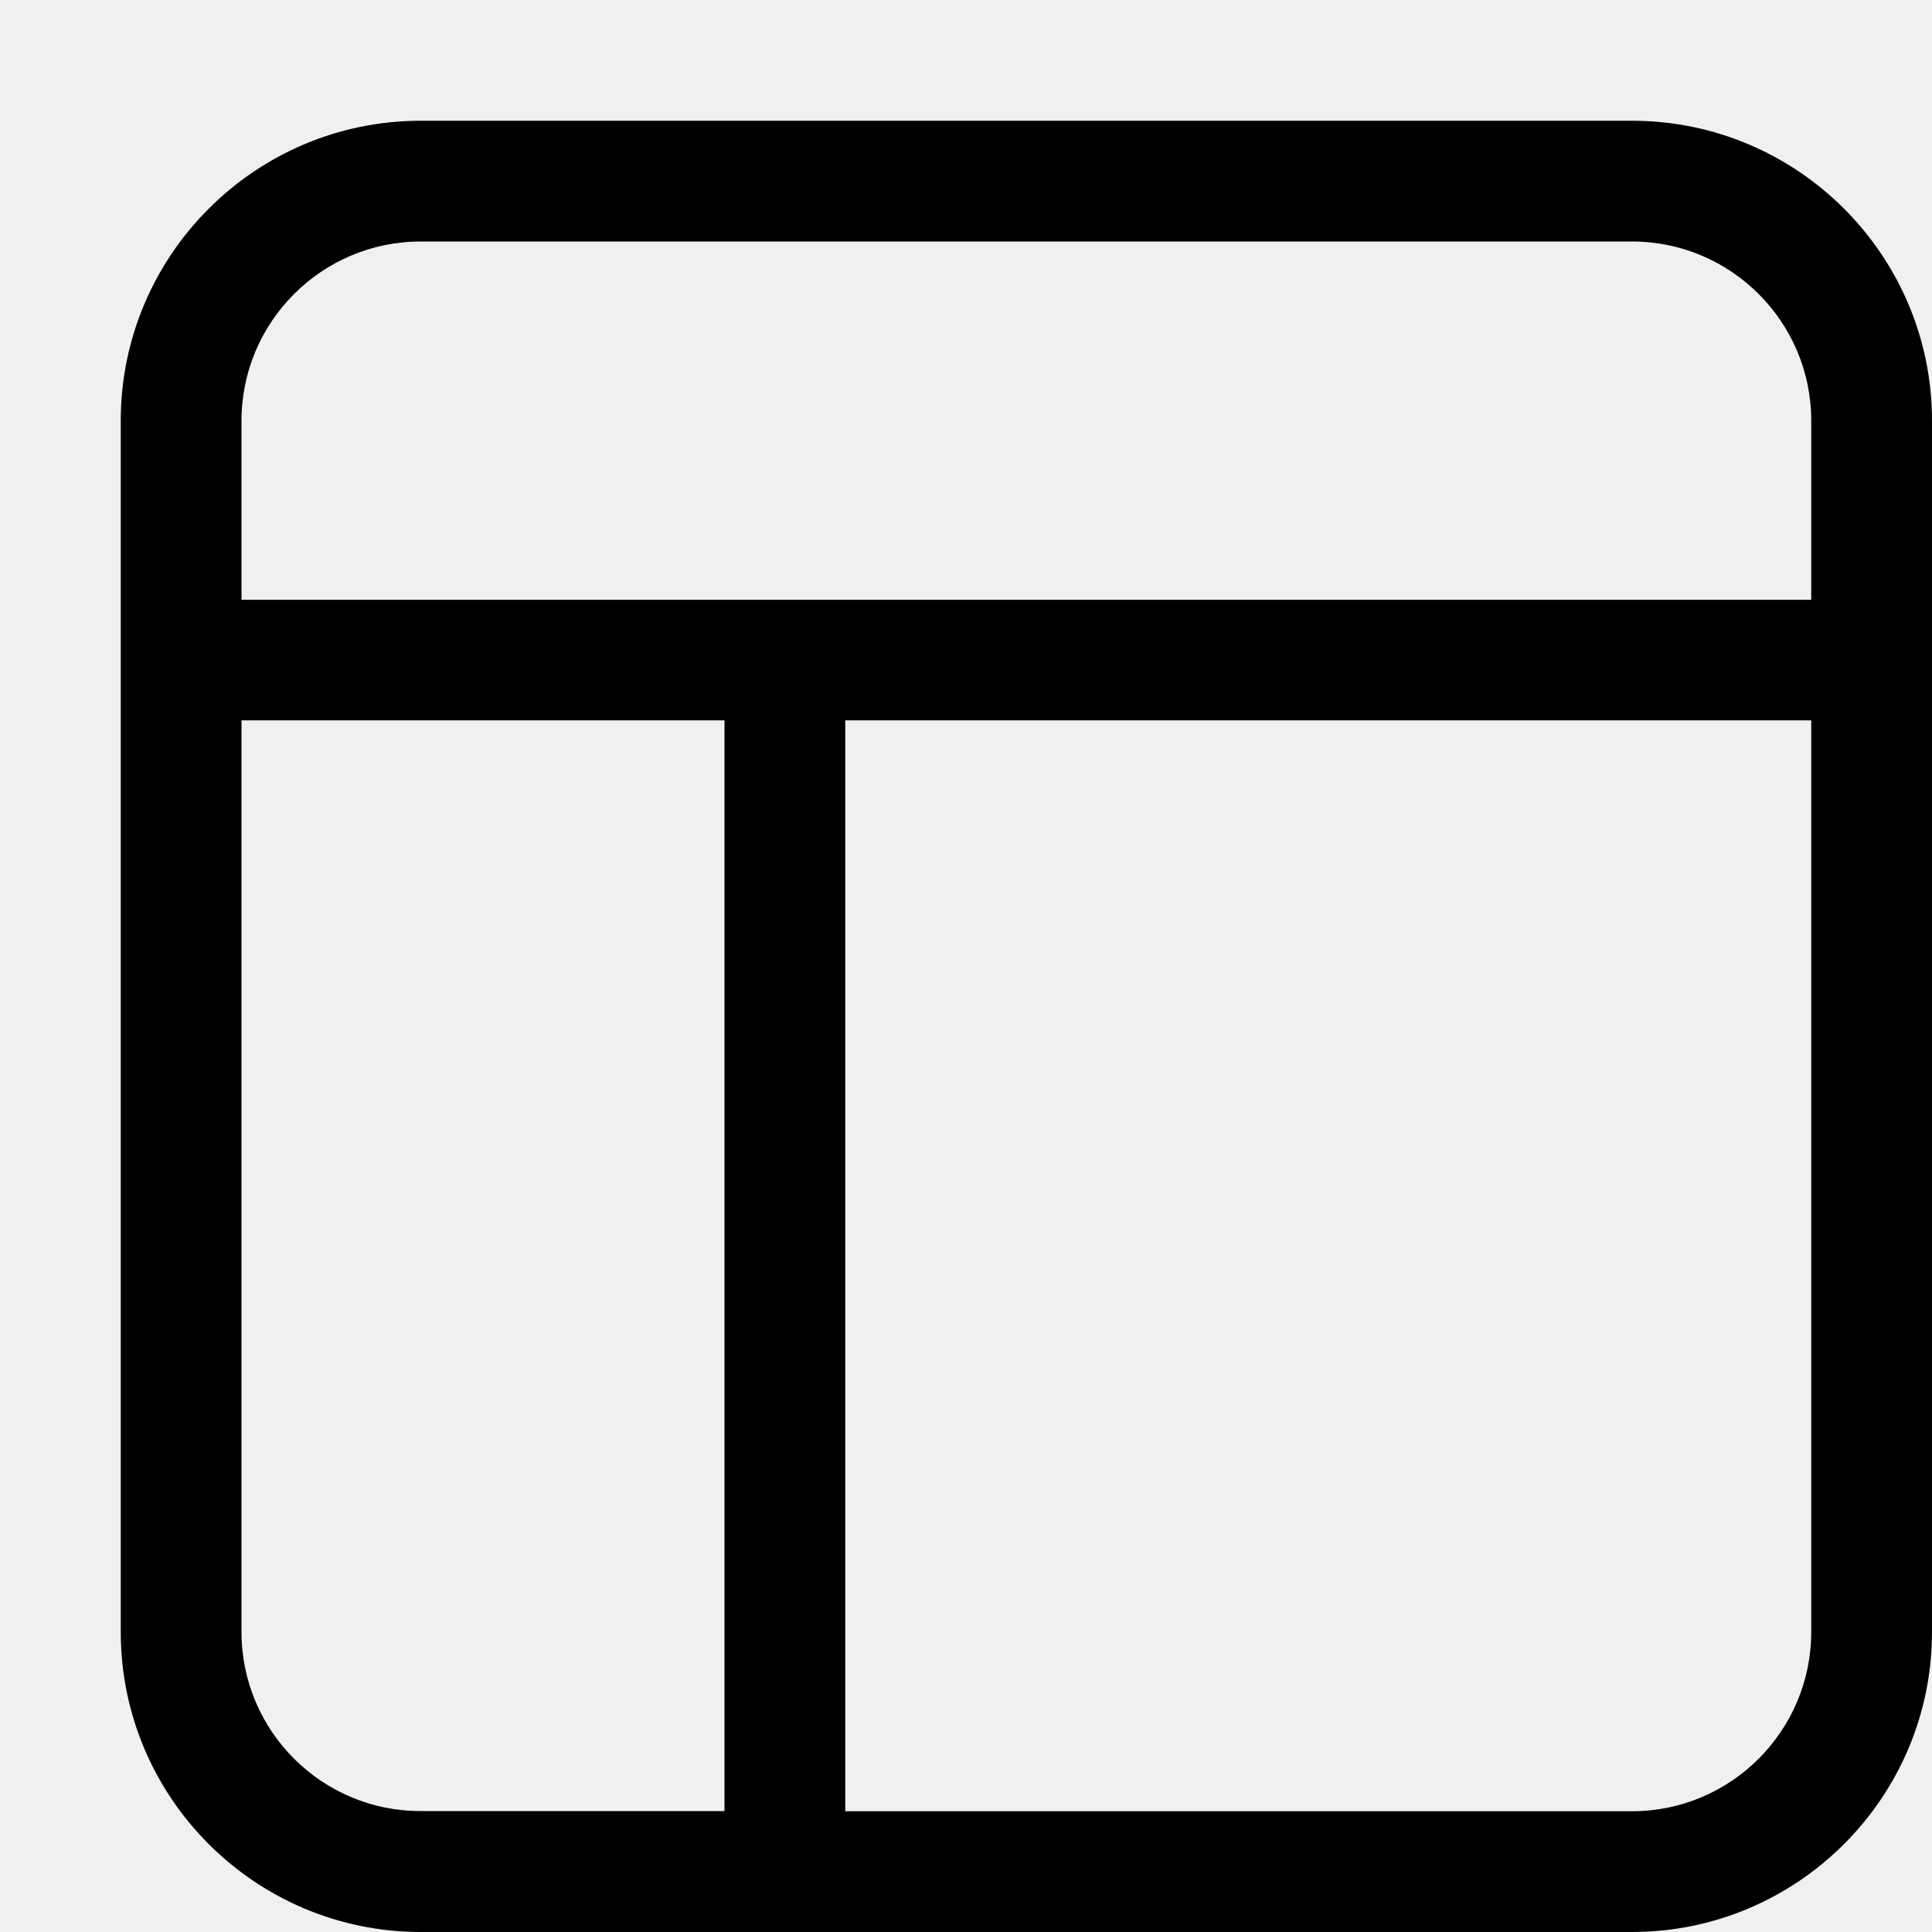
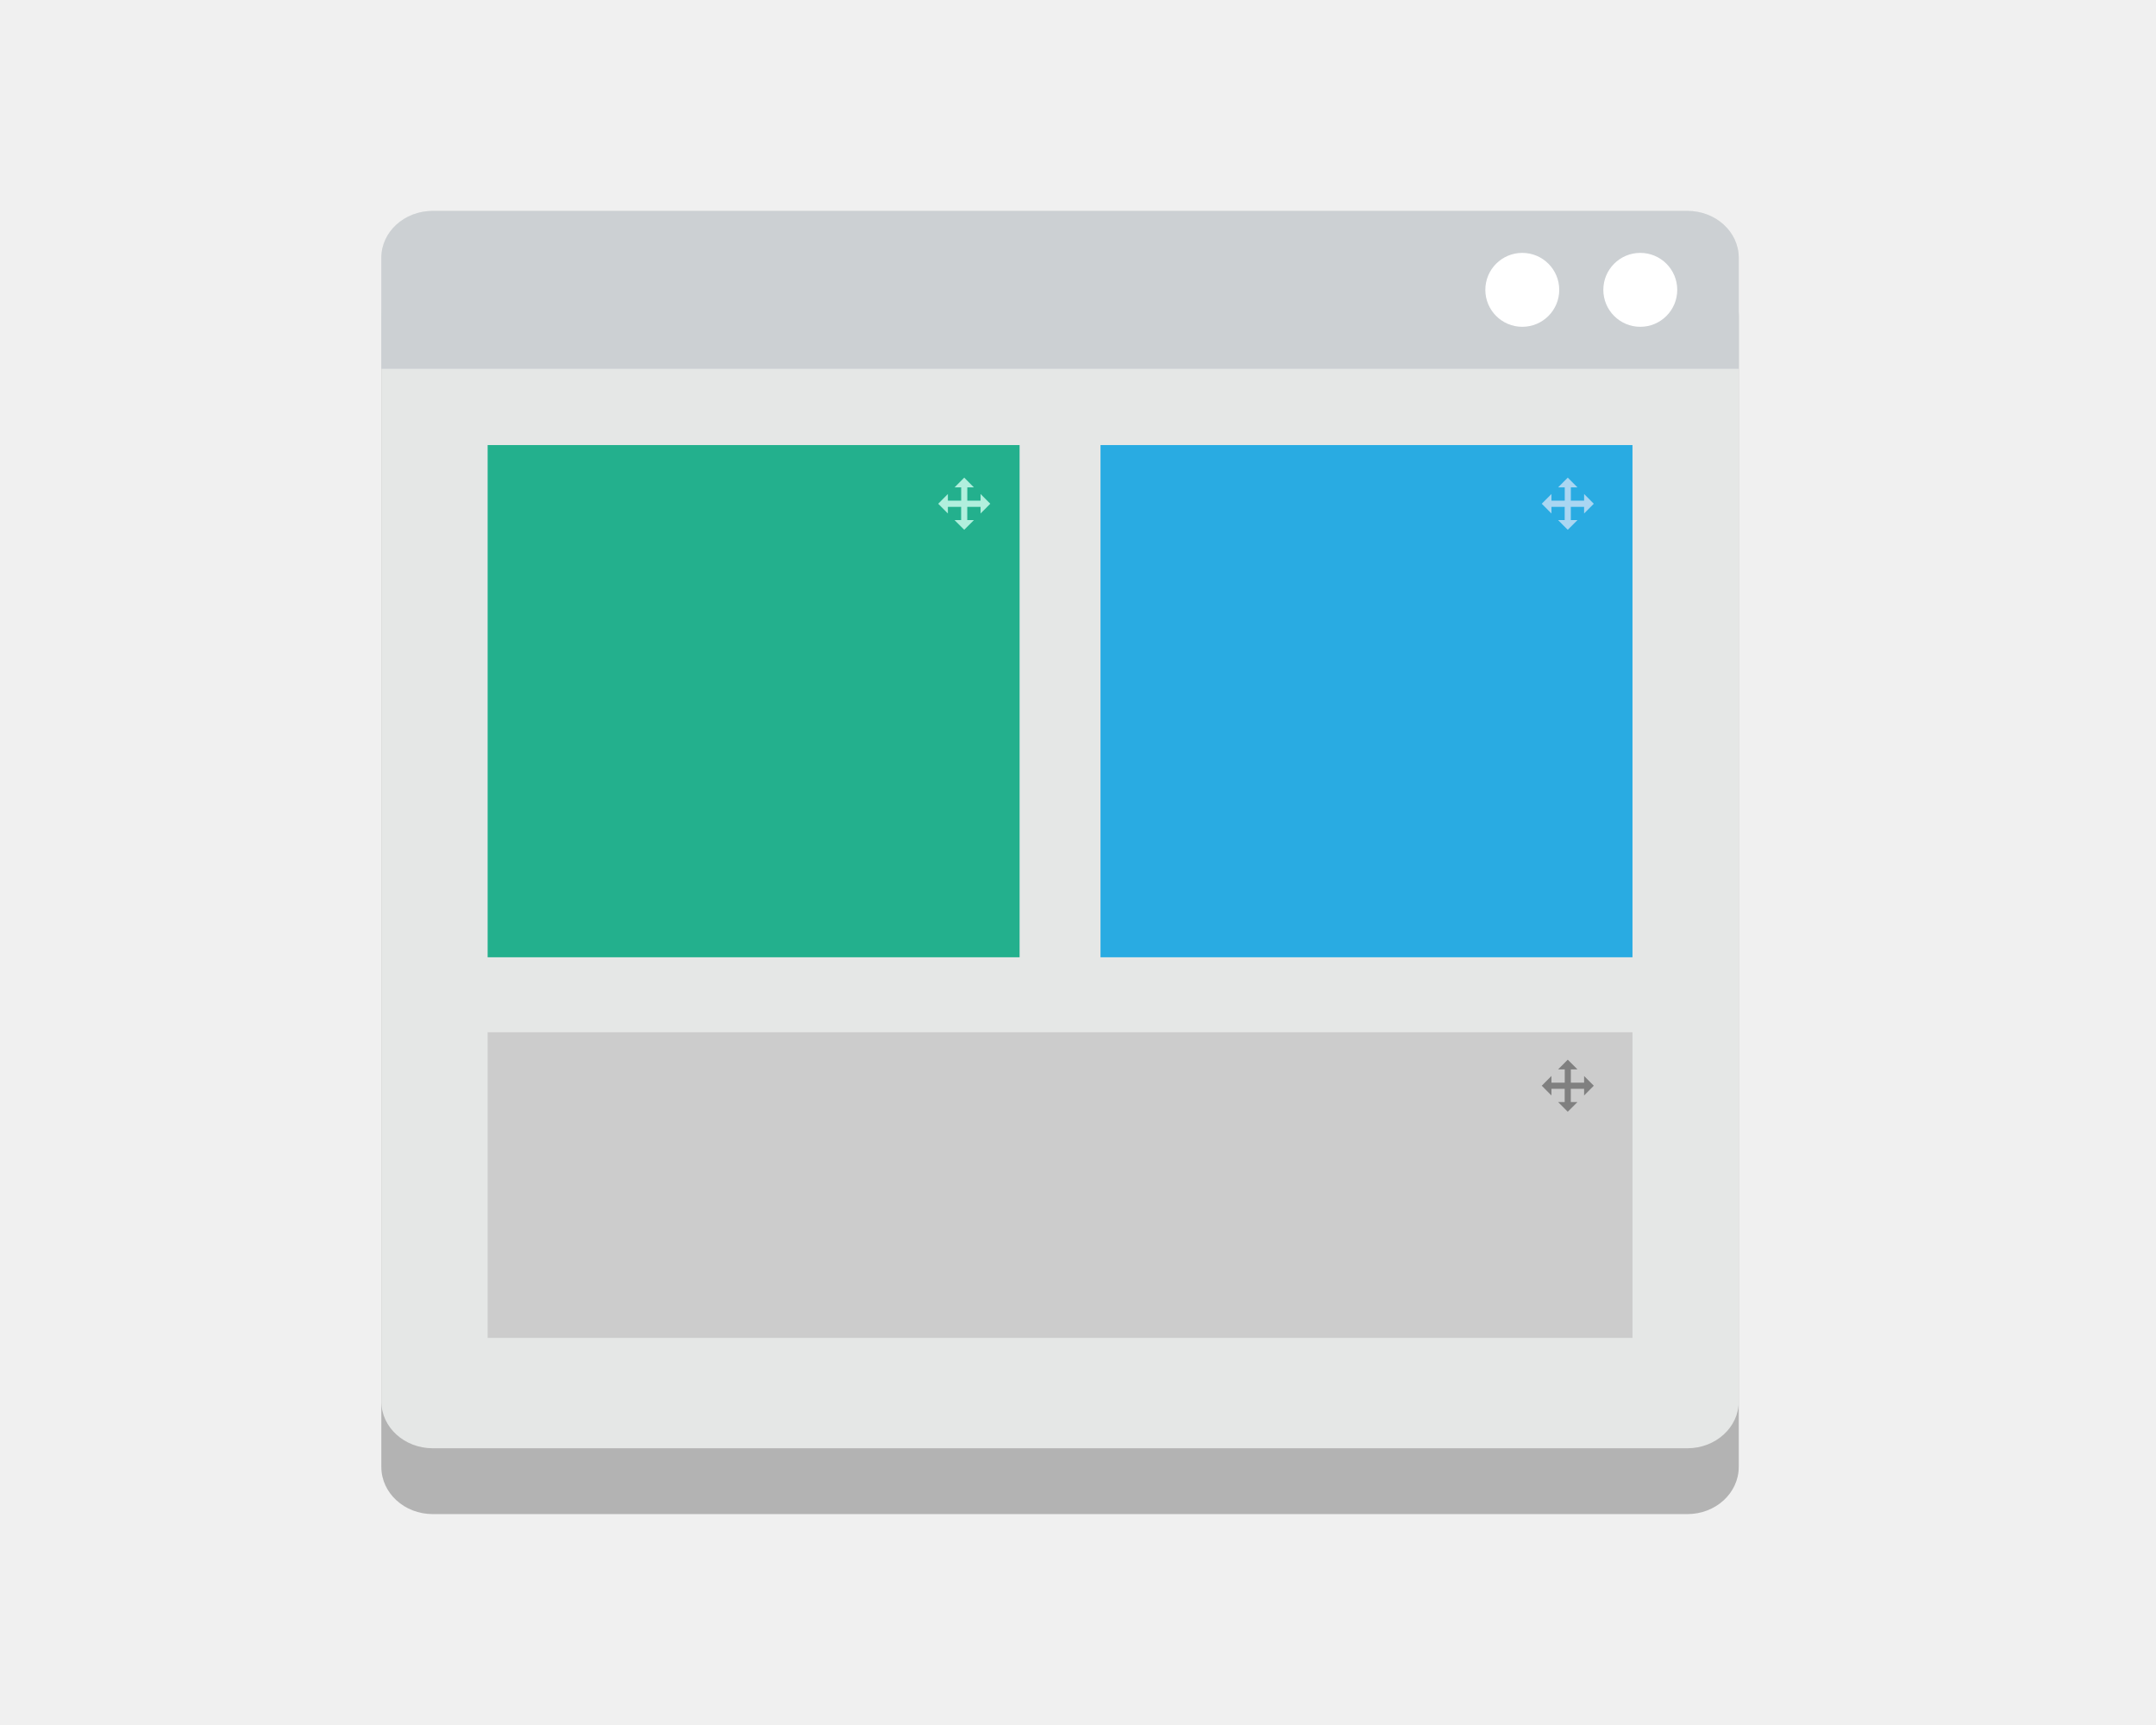
- <svg xmlns="http://www.w3.org/2000/svg" t="1698065056063" class="icon" viewBox="0 0 1024 1024" version="1.1" p-id="17688" width="64" height="64">
-   <path d="M865 64H223c-87.7 0-159 71.3-159 159v642c0 87.7 71.3 159 159 159h642c87.7 0 159-71.3 159-159V223c0-87.7-71.3-159-159-159z m-642 64h642c52.4 0 95 42.6 95 95v94.9H128V223c0-52.4 42.6-95 95-95z m-95 737V381.8h256v578.1H223c-52.4 0.1-95-42.5-95-94.9z m737 95H448V381.8h512v483.1c0 52.5-42.6 95.1-95 95.1z" p-id="17689" />
+ <svg xmlns="http://www.w3.org/2000/svg" t="1698315639244" class="icon" viewBox="0 0 1280 1024" version="1.1" p-id="11005" width="80" height="64">
+   <path d="M1032.282 870.784c0 15.501-13.658 28.019-30.515 28.019h-744.832c-16.883 0-30.541-12.531-30.541-28.019V187.469c0-15.488 13.658-28.019 30.541-28.019h744.845c16.845 0 30.515 12.531 30.515 28.019V870.784z" fill="#B3B3B3" p-id="11006" />
+   <path d="M1032.282 831.885c0 15.36-13.658 27.84-30.515 27.84h-744.832c-16.883 0-30.541-12.48-30.541-27.84V153.011c0-15.373 13.658-27.827 30.541-27.827h744.845c16.845 0 30.515 12.454 30.515 27.827v678.874z" fill="#E5E7E6" p-id="11007" />
+   <path d="M1032.282 153.011c0-15.373-13.658-27.827-30.515-27.827h-744.832c-16.883 0-30.541 12.454-30.541 27.827v65.907h805.901v-65.907z" fill="#CCD0D3" p-id="11008" />
+   <path d="M903.77 172.058m-21.939 0a21.939 21.939 0 1 0 43.878 0 21.939 21.939 0 1 0-43.878 0Z" fill="#FFFFFF" p-id="11009" />
+   <path d="M973.824 172.058m-21.939 0a21.939 21.939 0 1 0 43.878 0 21.939 21.939 0 1 0-43.878 0Z" fill="#FFFFFF" p-id="11010" />
+   <path d="M289.51 264.205h315.814v304.051H289.51z" fill="#23B08D" p-id="11011" />
+   <path d="M289.51 612.774h679.68v181.44h-679.68z" fill="#CCCCCC" p-id="11012" />
+   <path d="M653.363 264.205h315.827v304.051H653.363z" fill="#29ABE2" p-id="11013" />
+   <path d="M587.917 299.034l-5.76-5.786v3.955h-7.872v-7.872h3.93l-5.76-5.798-5.747 5.798h3.942v7.872h-7.898v-3.955l-5.747 5.786 5.747 5.786v-3.942h7.872v7.859h-3.93l5.76 5.76 5.76-5.76h-3.955v-7.859h7.898v3.942l5.76-5.786z" fill="#B1EFDD" p-id="11014" />
+   <path d="M946.227 299.034l-5.76-5.786v3.955h-7.859v-7.872h3.93l-5.773-5.798-5.734 5.798h3.942v7.872h-7.885v-3.955l-5.76 5.786 5.76 5.786v-3.942h7.859v7.859h-3.93l5.747 5.76 5.773-5.76h-3.955v-7.859h7.885v3.942l5.76-5.786z" fill="#AAD6F2" p-id="11015" />
+   <path d="M946.227 644.518l-5.76-5.786v3.968h-7.859v-7.872h3.93l-5.773-5.786-5.734 5.786h3.942v7.872h-7.885V638.72l-5.76 5.786 5.76 5.786v-3.955h7.859v7.859h-3.93l5.747 5.76 5.773-5.76h-3.955v-7.859h7.885v3.955l5.76-5.773z" fill="#808080" p-id="11016" />
</svg>
